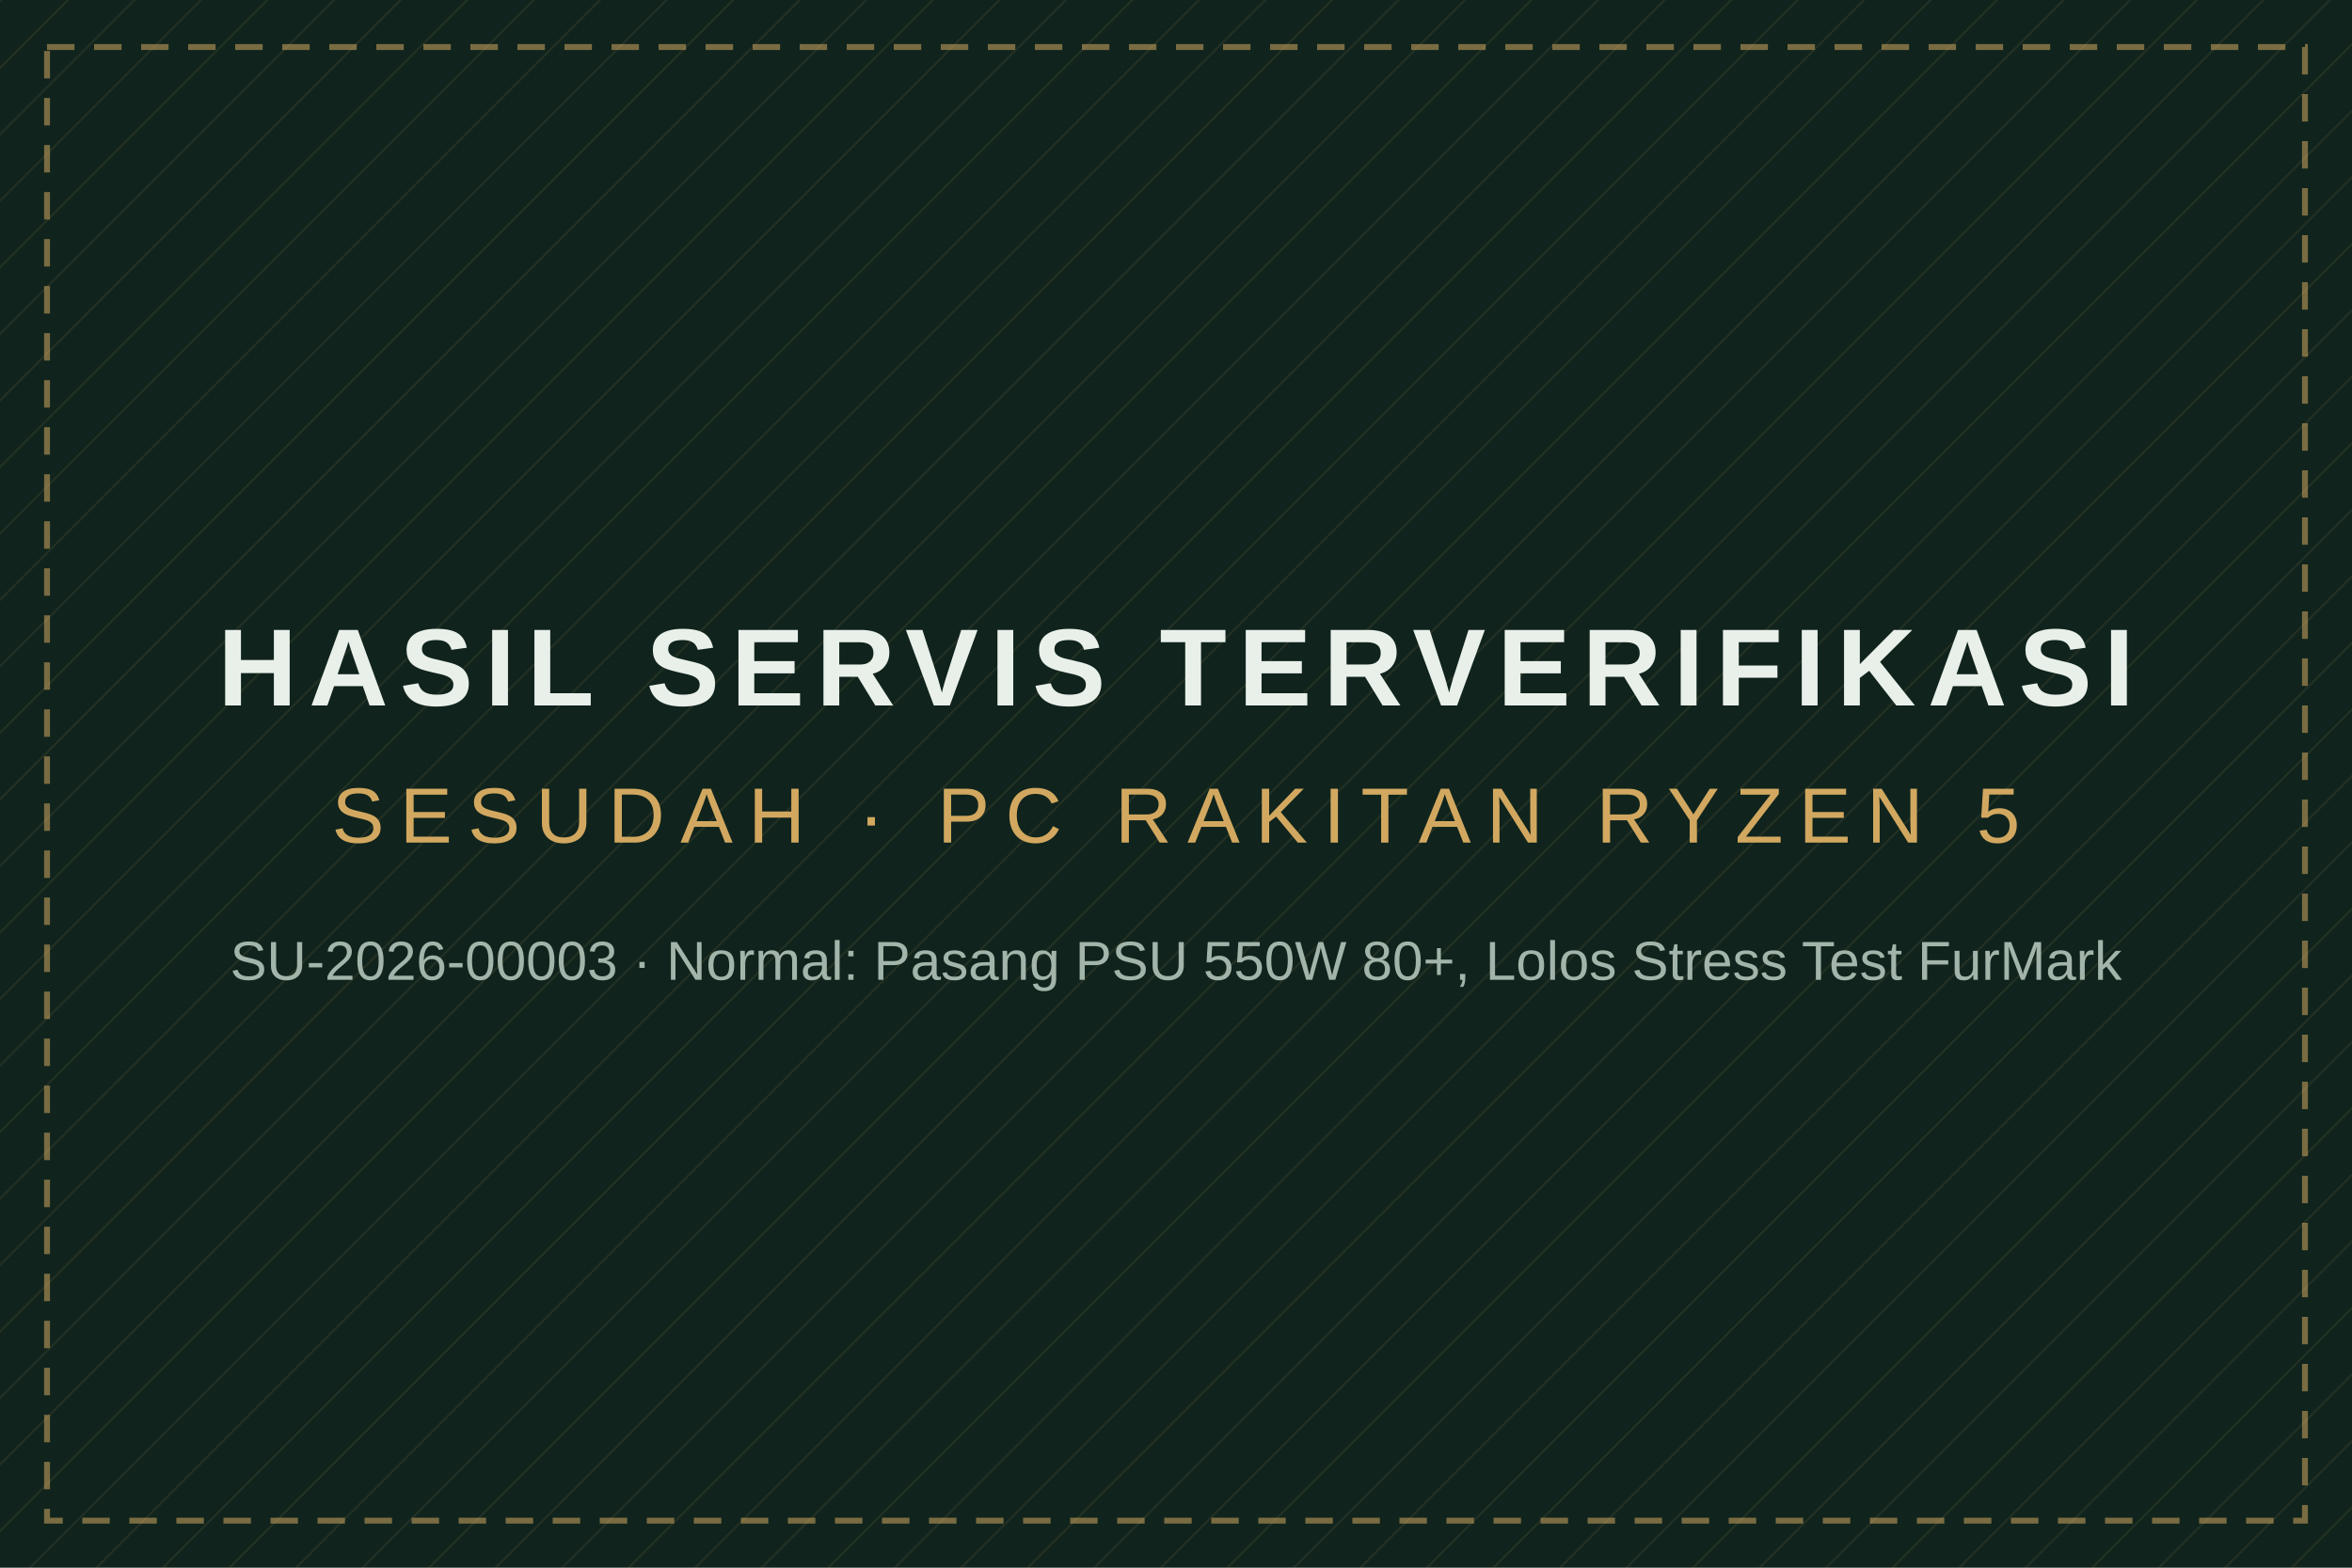
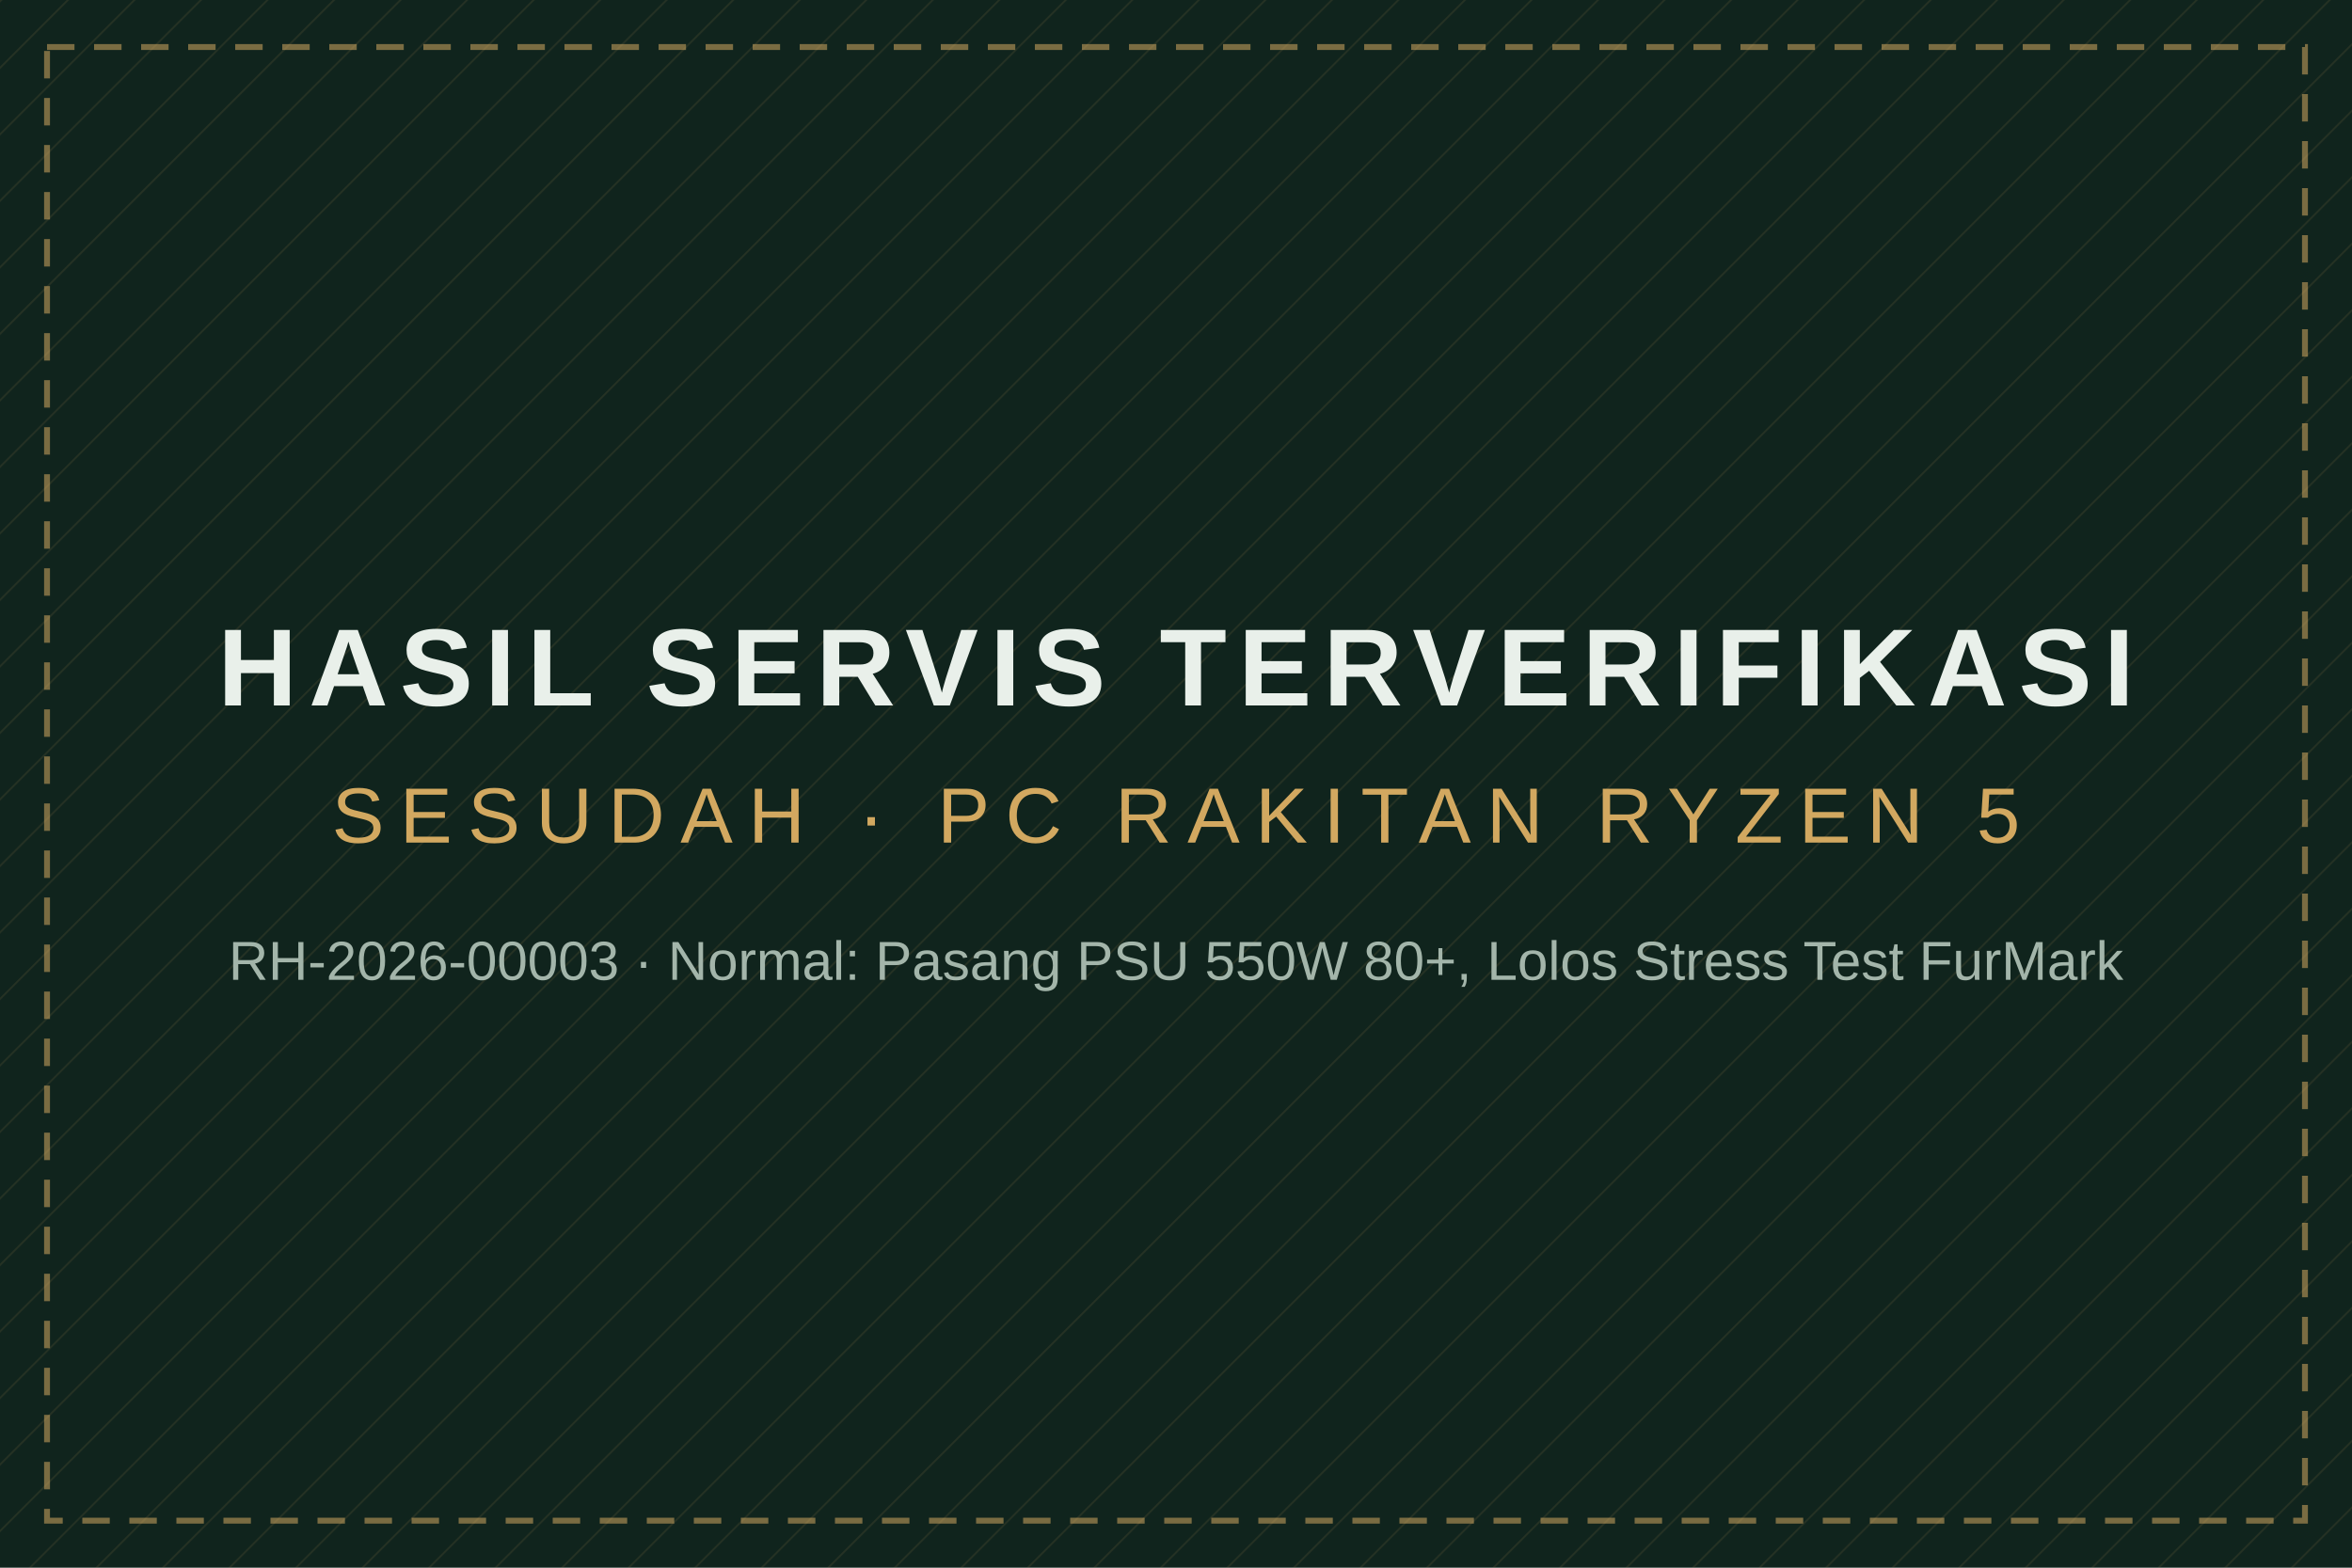
<svg xmlns="http://www.w3.org/2000/svg" viewBox="0 0 1200 800" role="img" aria-label="Dokumentasi hasil perbaikan PC rakitan Ryzen 5 3600 sesudah perbaikan">
  <defs>
    <pattern id="h" width="24" height="24" patternUnits="userSpaceOnUse" patternTransform="rotate(45)">
      <line x1="0" y1="0" x2="0" y2="24" stroke="#d2a860" stroke-opacity=".10" stroke-width="2" />
    </pattern>
  </defs>
  <rect width="1200" height="800" fill="#10241d" />
  <rect width="1200" height="800" fill="url(#h)" />
  <rect x="24" y="24" width="1152" height="752" fill="none" stroke="#d2a860" stroke-opacity=".55" stroke-width="3" stroke-dasharray="14 10" />
  <text x="600" y="360" text-anchor="middle" font-family="Arial,sans-serif" font-size="56" font-weight="700" fill="#e9f0ea" letter-spacing="6">HASIL SERVIS TERVERIFIKASI</text>
  <text x="600" y="430" text-anchor="middle" font-family="Arial,sans-serif" font-size="40" fill="#d2a860" letter-spacing="8">SESUDAH · PC RAKITAN RYZEN 5</text>
-   <text x="600" y="500" text-anchor="middle" font-family="Arial,sans-serif" font-size="28" fill="#a3b5aa">SU-2026-00003 · Normal: Pasang PSU 550W 80+, Lolos Stress Test FurMark</text>
+   <text x="600" y="500" text-anchor="middle" font-family="Arial,sans-serif" font-size="28" fill="#a3b5aa">RH-2026-00003 · Normal: Pasang PSU 550W 80+, Lolos Stress Test FurMark</text>
</svg>
